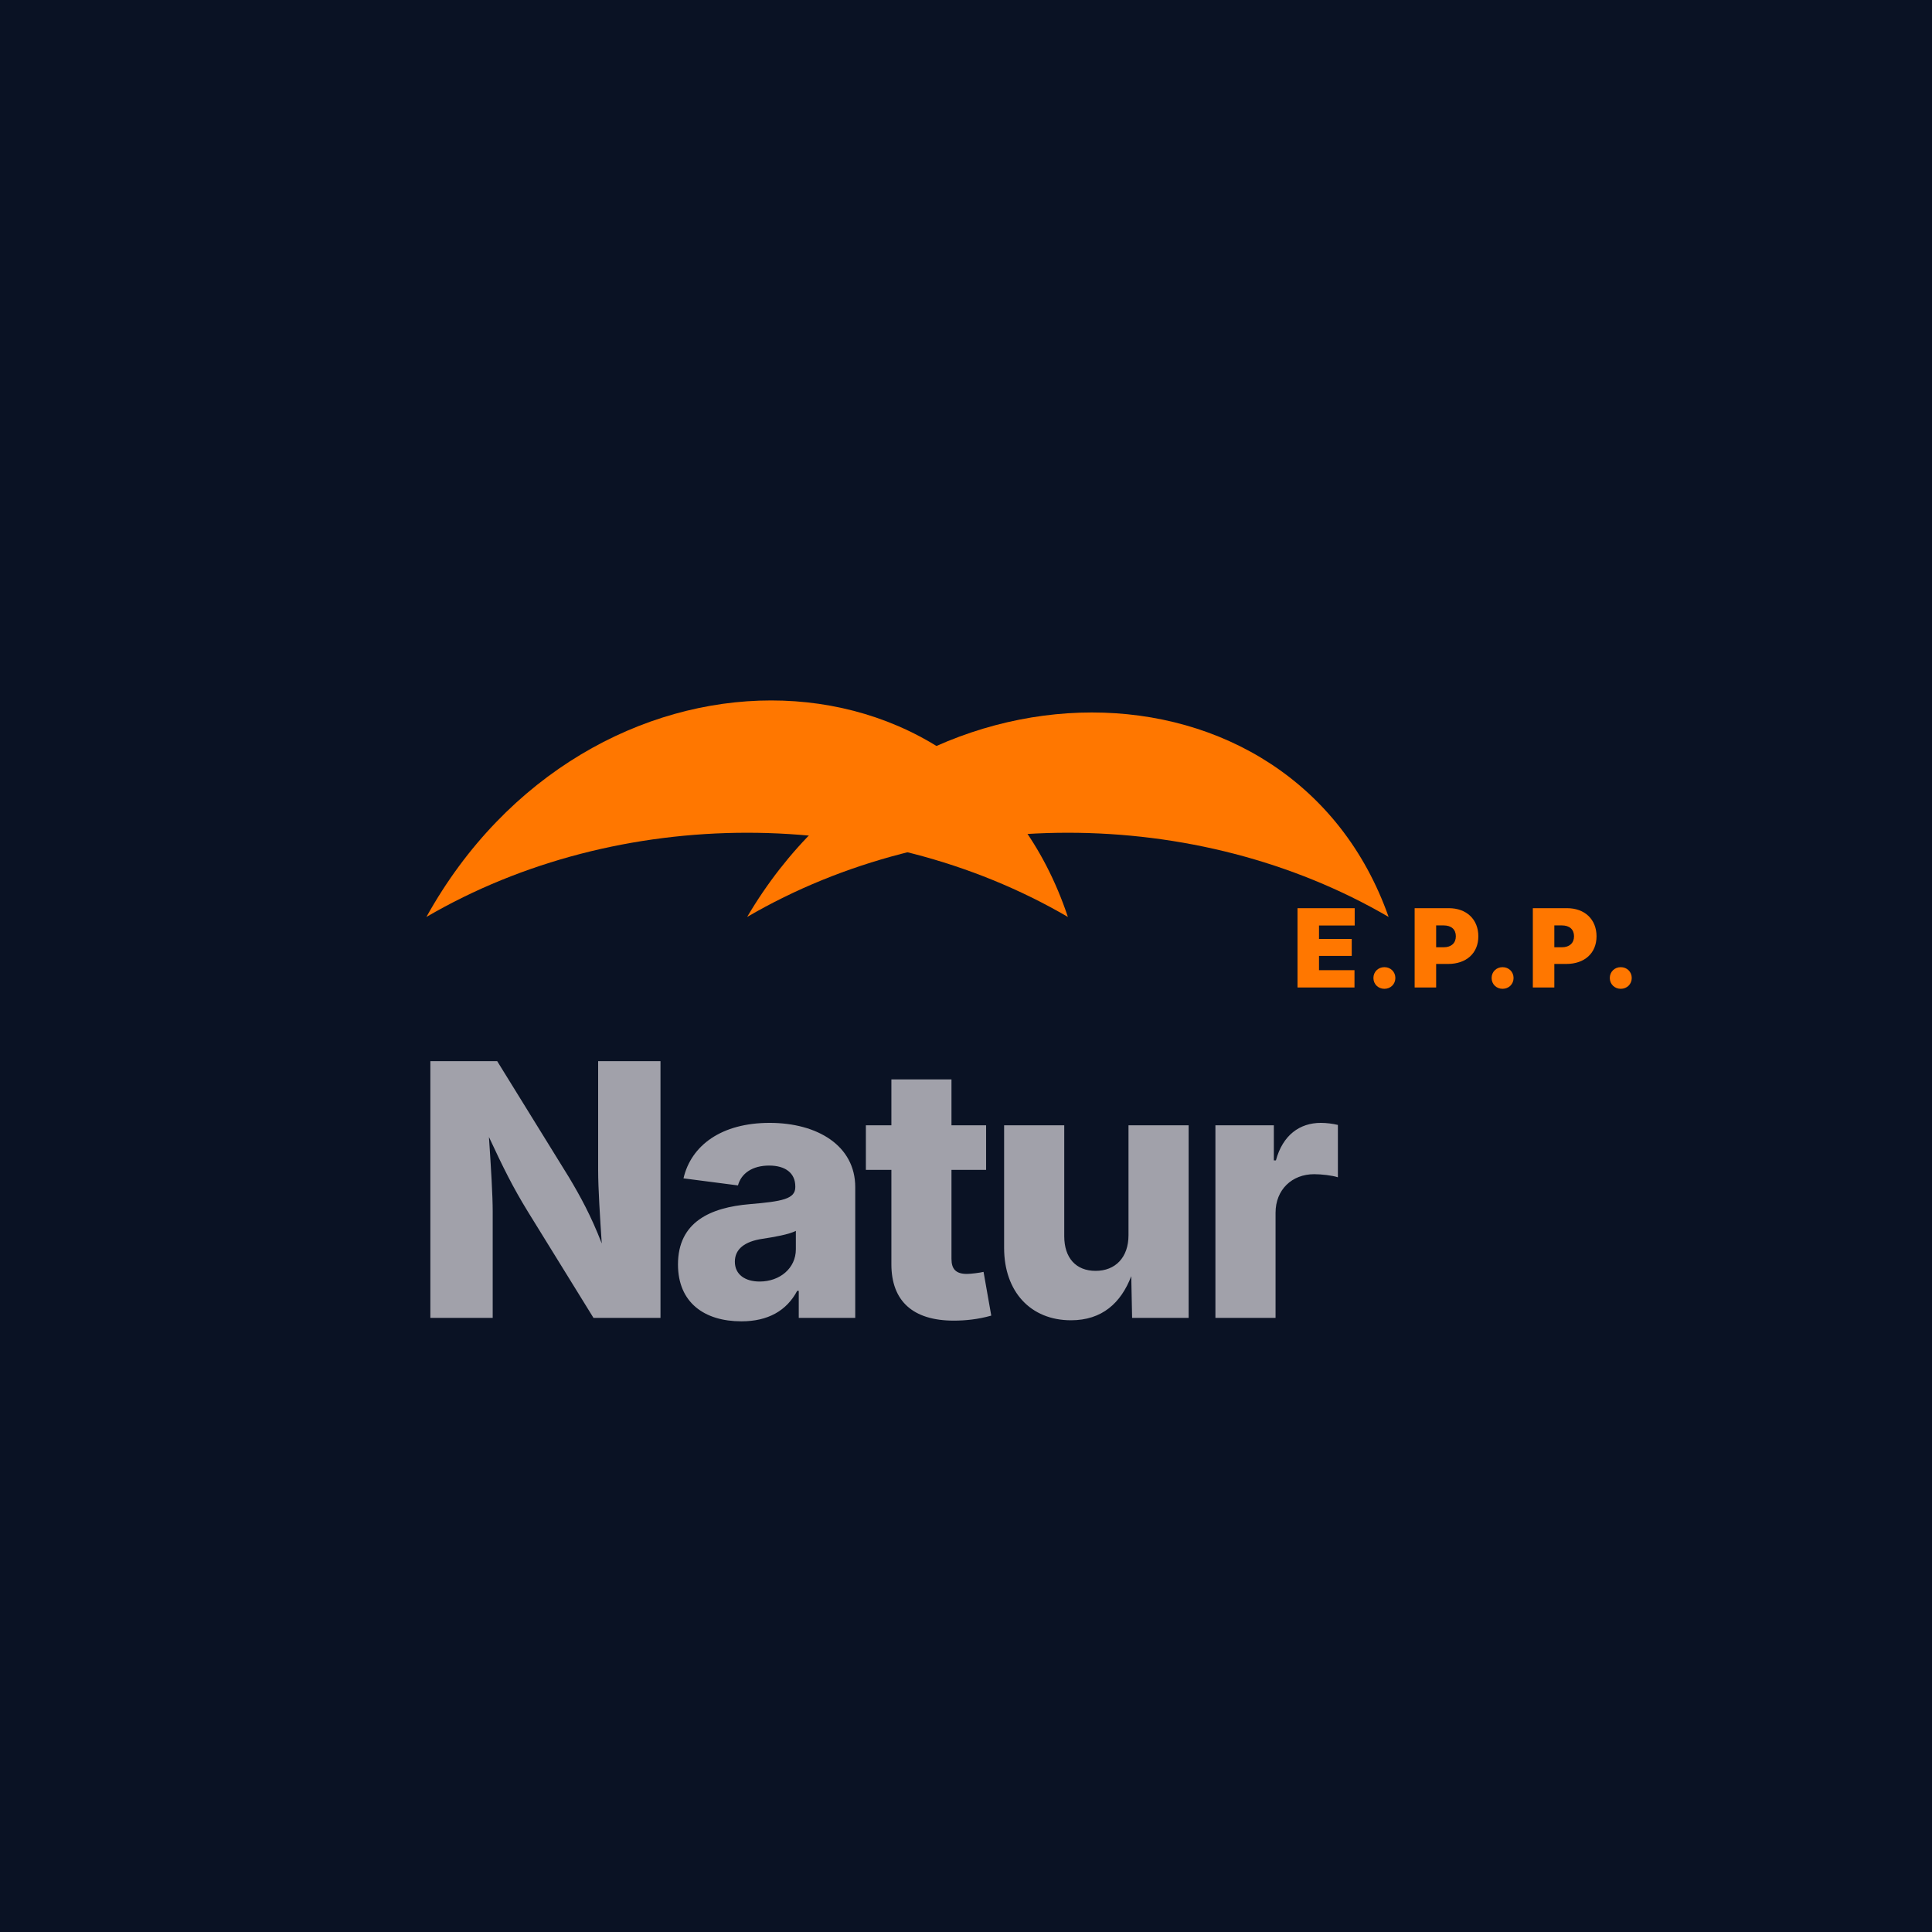
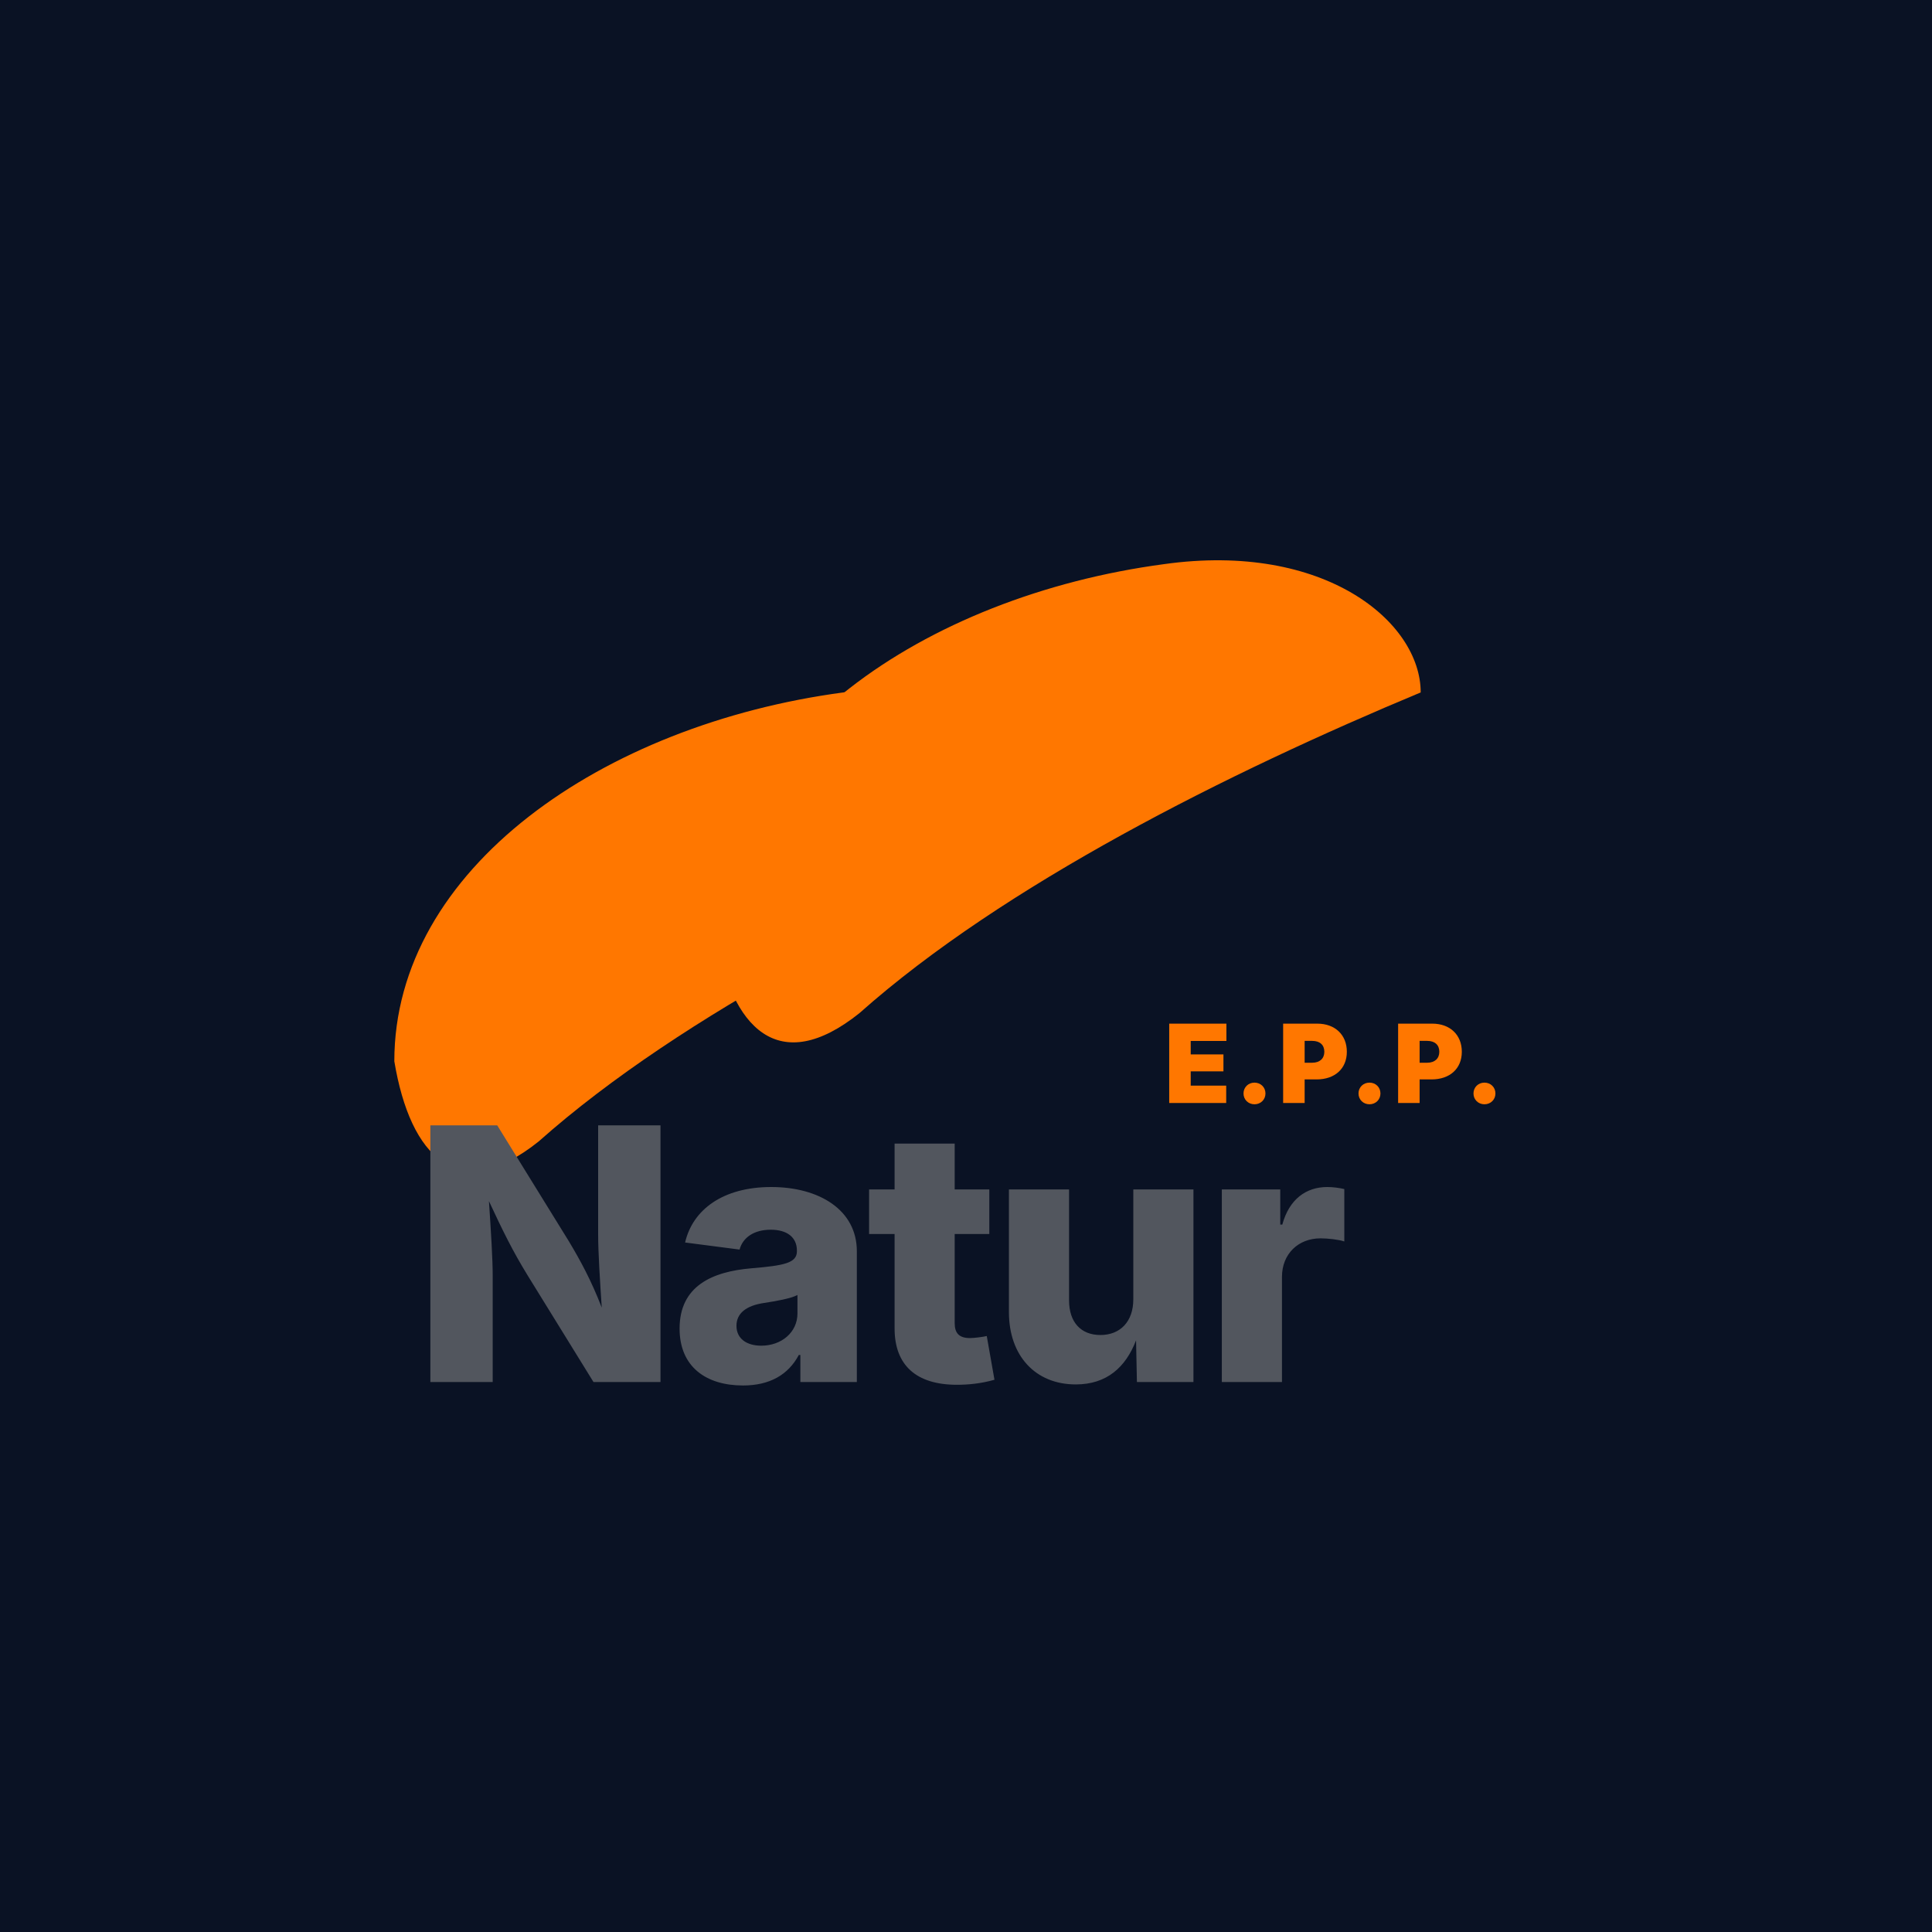
<svg xmlns="http://www.w3.org/2000/svg" viewBox="0 0 512 512" width="512" height="512">
  <rect width="100%" height="100%" fill="#0a1224" />
  <g transform="translate(45, 90) scale(0.85)">
-     <path d="M 80 180 C 130 90, 250 90, 280 180 C 220 145, 140 145, 80 180 Z" fill="#FF7700" />
-     <path d="M 180 180 C 230 95, 350 95, 380 180 C 320 145, 240 145, 180 180 Z" fill="#FF7700" />
-     <text x="350" y="202" font-family="'Inter', -apple-system, sans-serif" font-weight="900" font-size="34" fill="#FF7700" letter-spacing="1.5">E.P.P.</text>
-     <text x="75" y="305" font-family="'Inter', -apple-system, sans-serif" font-weight="800" font-size="110" fill="#a1a1aa" letter-spacing="-4">Natur</text>
+     <path d="M 70,225 C 70,165 135,120 210,110 C 260,103 290,128 290,150 C 230,175 160,210 115,250 C 90,270 75,255 70,225 Z" fill="#FF7700" />
+     <path d="M 170,185 C 170,125 235,80 310,70 C 360,63 390,88 390,110 C 330,135 260,170 215,210 C 190,230 175,215 170,185 Z" fill="#FF7700" />
+     <text x="310" y="238" font-family="'Inter', 'Space Grotesk', -apple-system, sans-serif" font-weight="900" font-size="34" fill="#FF7700" letter-spacing="1">E.P.P.</text>
+     <text x="75" y="325" font-family="'Inter', 'Space Grotesk', -apple-system, sans-serif" font-weight="800" font-size="110" fill="#52565E" letter-spacing="-3.5">Natur</text>
  </g>
</svg>
